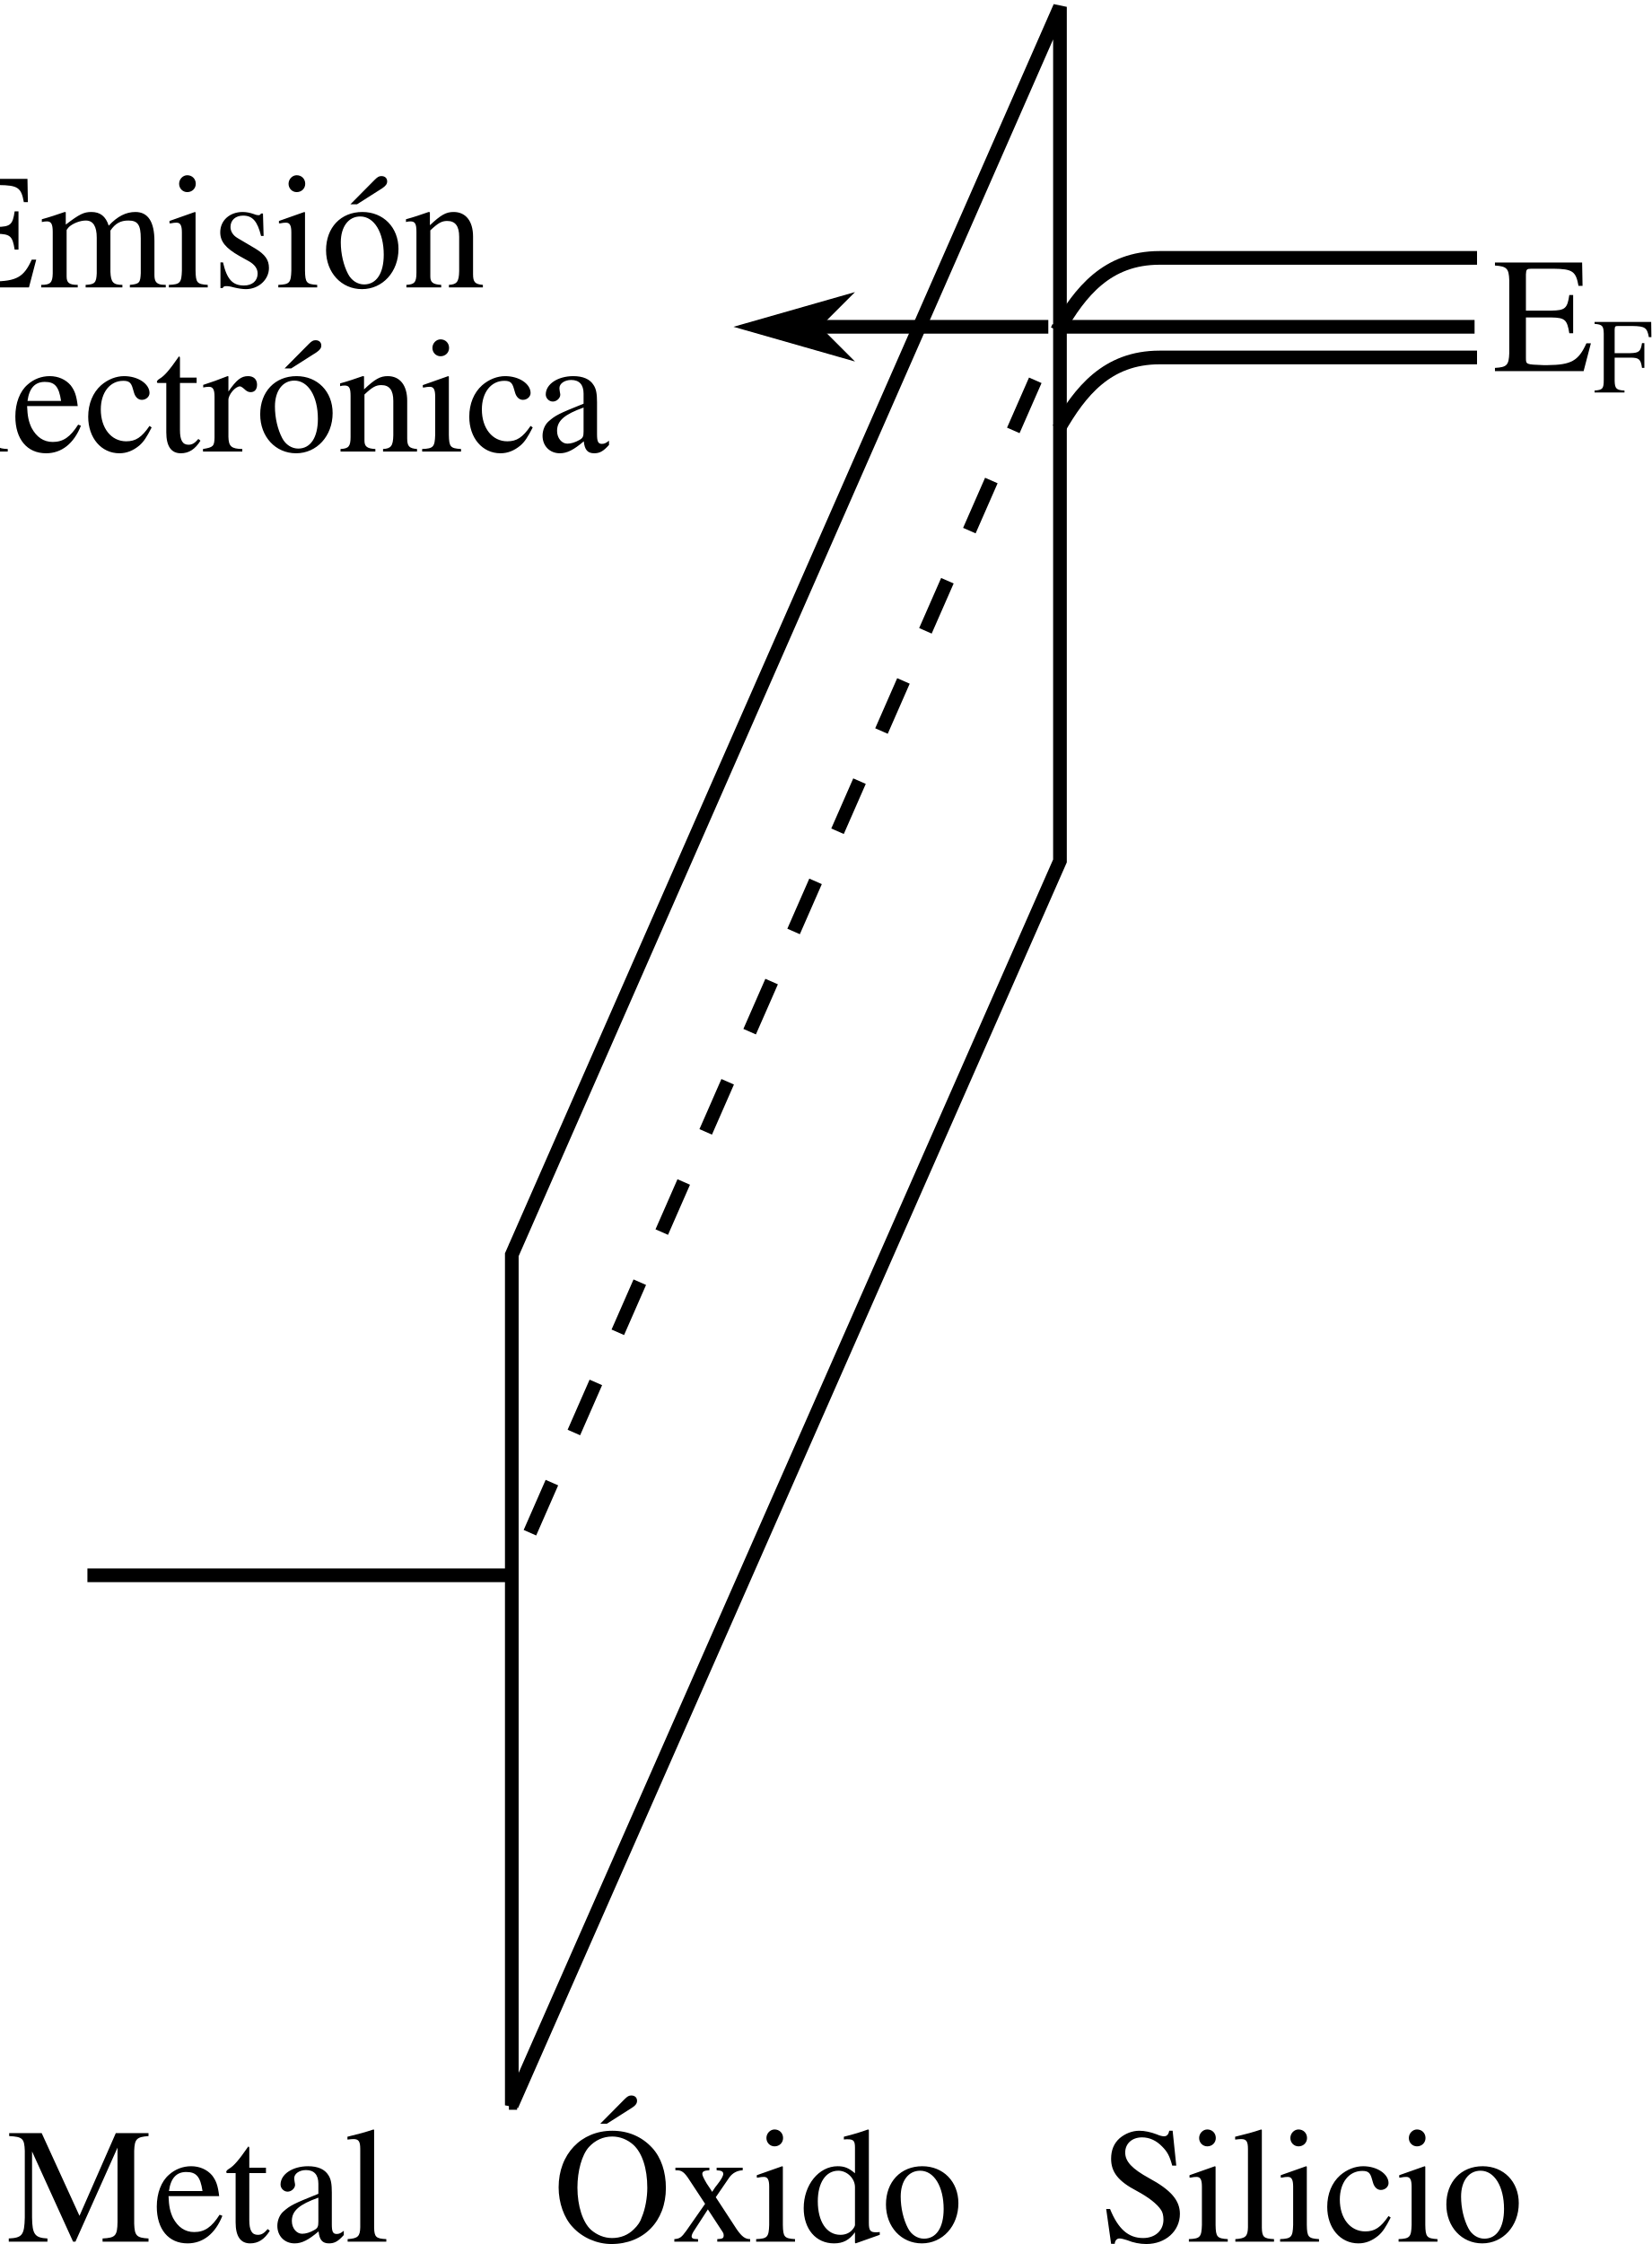
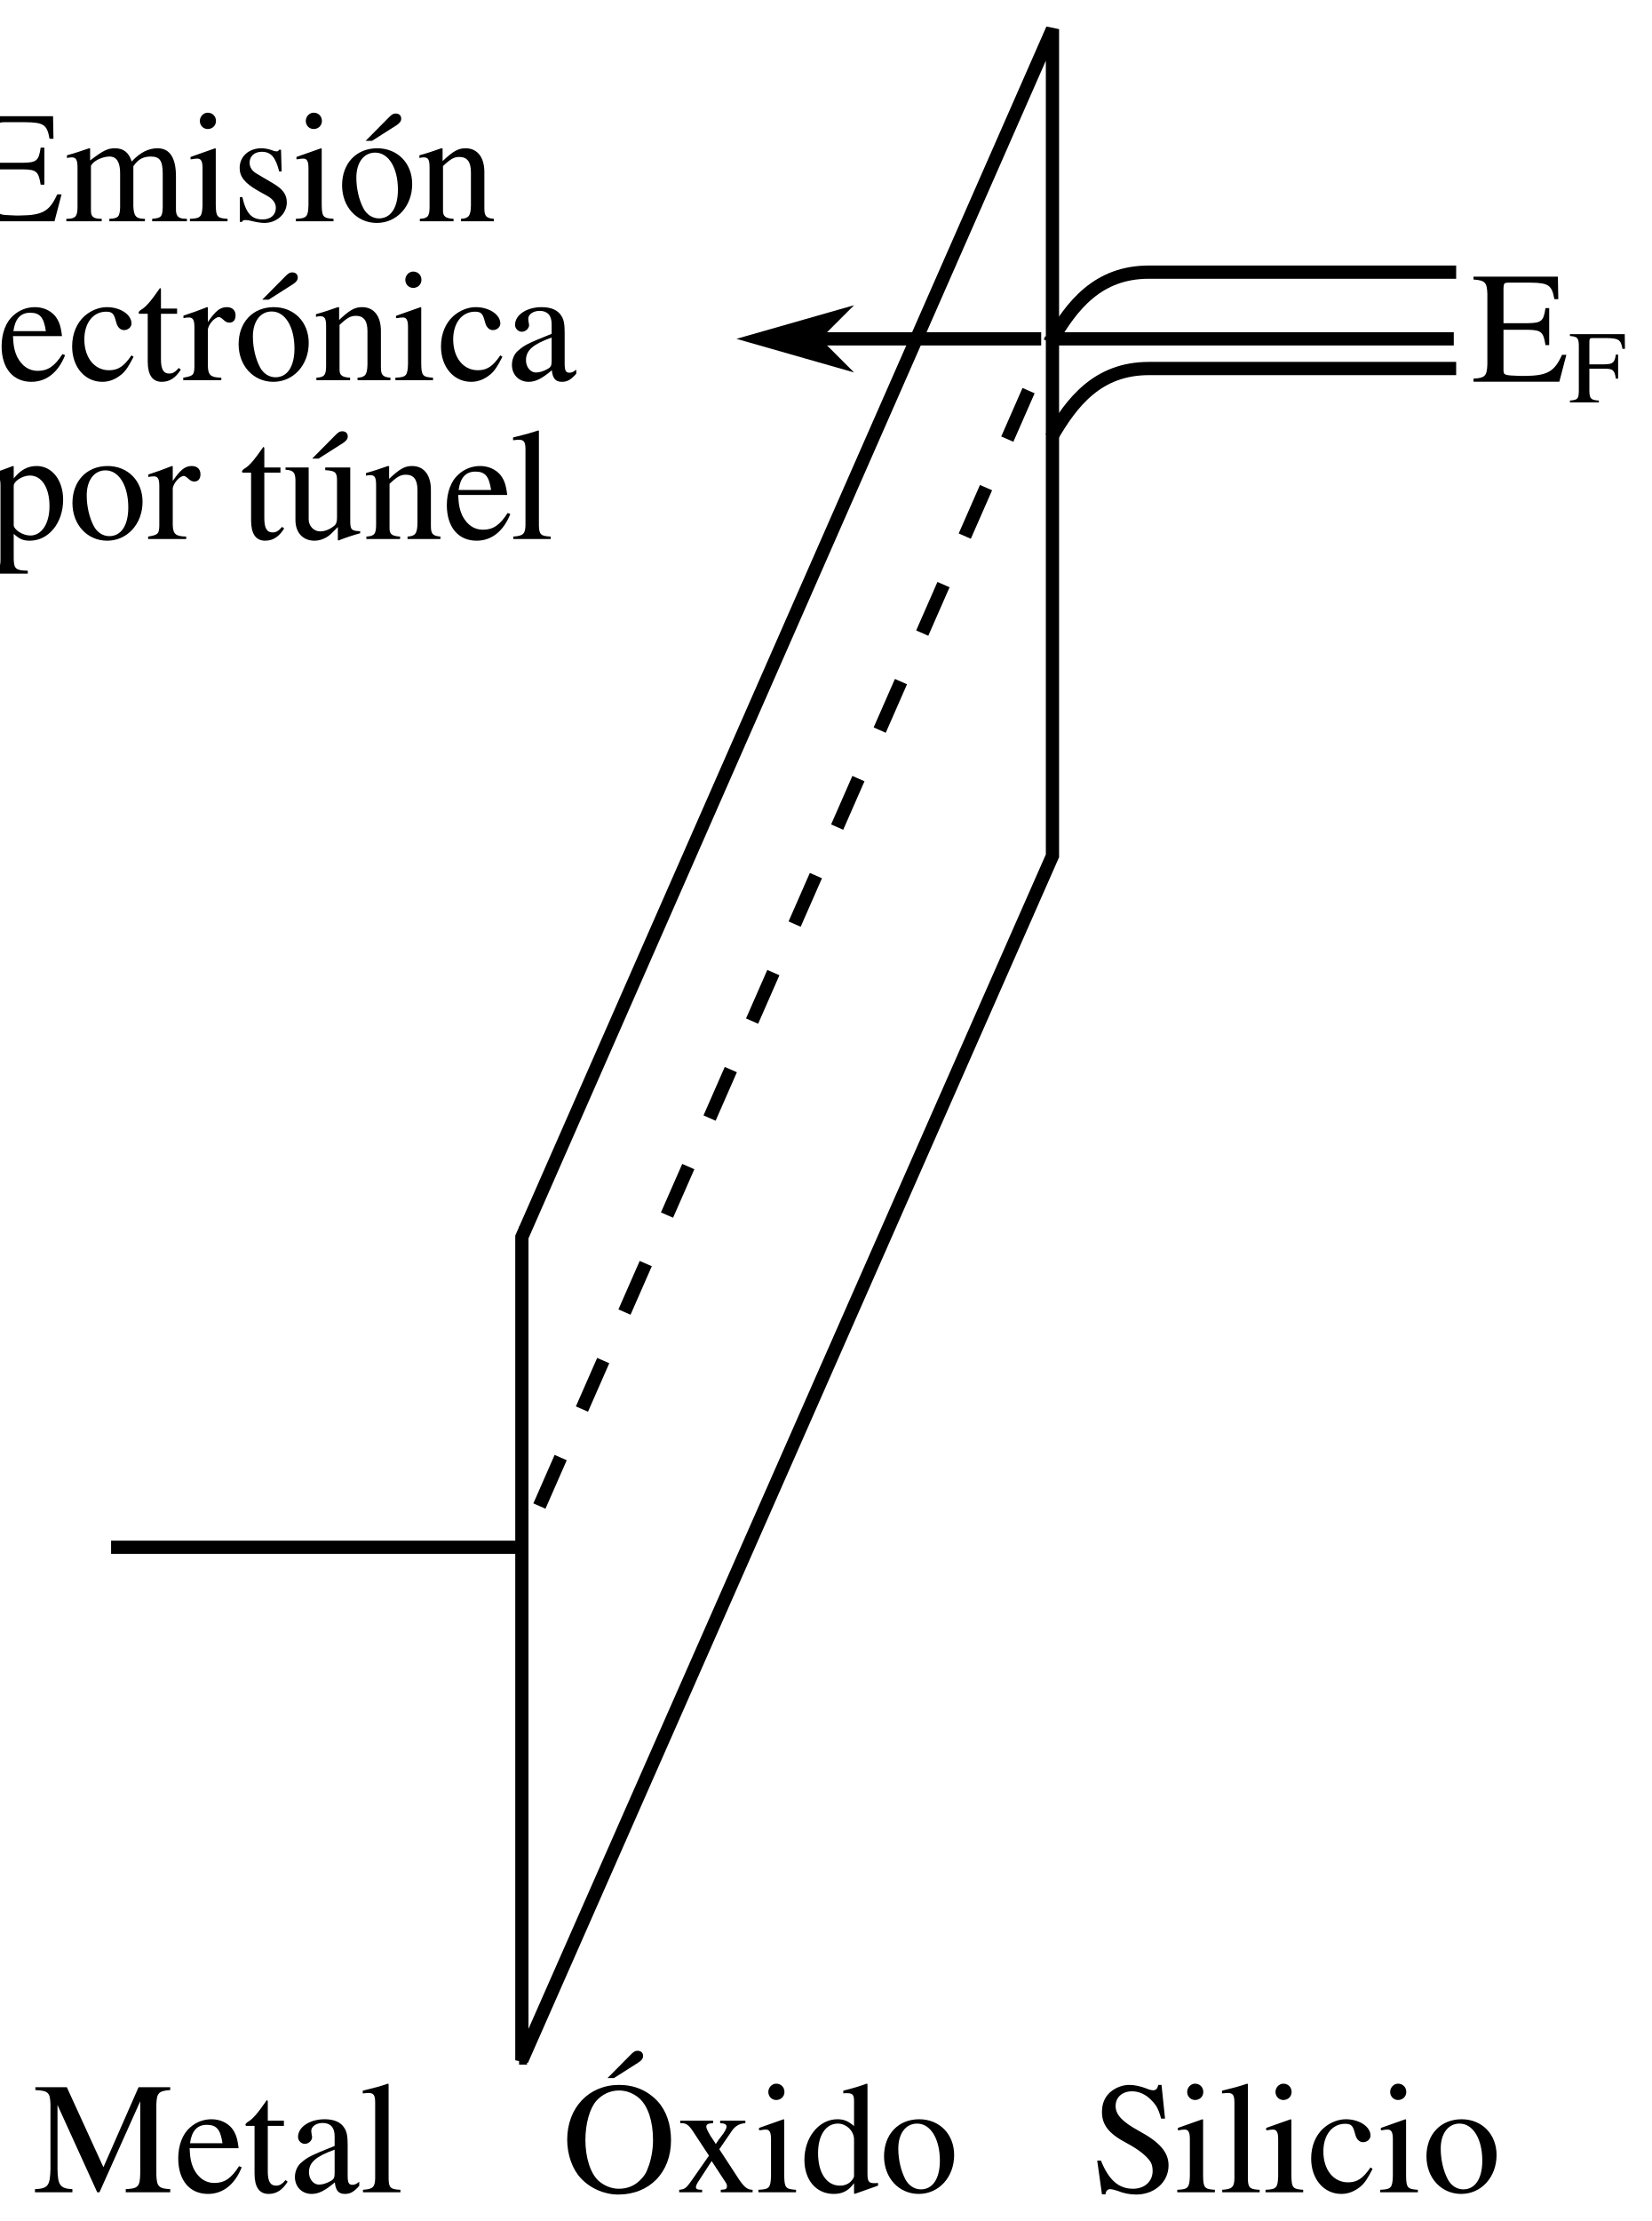
- <svg xmlns="http://www.w3.org/2000/svg" width="120.779" height="164.055" id="svg4601" version="1.1">
+ <svg xmlns="http://www.w3.org/2000/svg" width="124.779" height="167.756" id="svg4601" version="1.1">
  <defs id="defs4603">
    <marker orient="auto" refY="0" refX="0" id="Arrow1Mend" style="overflow:visible">
-       <path id="path3924" d="M 0,0 5,-5 -12.5,0 5,5 0,0 z" style="fill-rule:evenodd;stroke:#000000;stroke-width:1pt" transform="matrix(-0.4,0,0,-0.4,-4,0)" />
+       <path id="path3924" d="M 0,0 5,-5 -12.5,0 5,5 0,0 Z" style="fill-rule:evenodd;stroke:#000000;stroke-width:1pt" transform="matrix(-0.4,0,0,-0.4,-4,0)" />
    </marker>
  </defs>
-   <g id="layer1" transform="translate(-236.7532,-176.0491)">
-     <path d="m 274.27,330.291 0,-63.3" style="fill:none;stroke:#000000;stroke-width:0.6;stroke-linecap:butt;stroke-linejoin:miter;stroke-miterlimit:10;stroke-opacity:1;stroke-dasharray:none" id="path3062" />
+   <g id="layer1" transform="translate(-234.7532,-174.3479)">
+     <path d="m 274.27,330.291 0,-63.3" style="fill:none;stroke:#000000;stroke-width:0.6;stroke-linecap:butt;stroke-linejoin:miter;stroke-miterlimit:10;stroke-dasharray:none;stroke-opacity:1" id="path3062" />
    <path style="fill:none;stroke:#000000;stroke-width:1px;stroke-linecap:butt;stroke-linejoin:miter;stroke-opacity:1" d="m 274.181,329.964 0,-62.184 40.087,-91.23 0,62.44 z" id="path3129" />
    <path style="fill:none;stroke:#000000;stroke-width:1px;stroke-linecap:butt;stroke-linejoin:miter;stroke-opacity:1" d="m 243.146,291.217 30.995,0" id="path3131" />
-     <path id="path3133" d="m 274.141,291.217 40.037,-91.275" style="fill:none;stroke:#000000;stroke-width:1;stroke-linecap:butt;stroke-linejoin:miter;stroke-miterlimit:4;stroke-opacity:1;stroke-dasharray:4, 4;stroke-dashoffset:4.6" />
+     <path id="path3133" d="m 274.141,291.217 40.037,-91.275" style="fill:none;stroke:#000000;stroke-width:1;stroke-linecap:butt;stroke-linejoin:miter;stroke-miterlimit:4;stroke-dasharray:4, 4;stroke-dashoffset:4.6;stroke-opacity:1" />
    <path style="fill:none;stroke:#000000;stroke-width:1px;stroke-linecap:butt;stroke-linejoin:miter;stroke-opacity:1" d="m 314.178,199.941 30.41,0" id="path3135" />
    <path style="fill:none;stroke:#000000;stroke-width:1px;stroke-linecap:butt;stroke-linejoin:miter;stroke-opacity:1" d="m 344.768,194.903 c 0,0 -19.344,0 -23.212,0 -3.869,0 -5.814,2.511 -7.378,5.218" id="path3905" />
    <path id="path3907" d="m 344.768,202.183 c 0,0 -19.344,0 -23.212,0 -3.869,0 -5.814,2.511 -7.378,5.218" style="fill:none;stroke:#000000;stroke-width:1px;stroke-linecap:butt;stroke-linejoin:miter;stroke-opacity:1" />
    <path id="path3909" d="m 313.416,199.941 -21.053,0" style="fill:none;stroke:#000000;stroke-width:1px;stroke-linecap:butt;stroke-linejoin:miter;stroke-opacity:1;marker-end:url(#Arrow1Mend)" />
-     <text xml:space="preserve" style="font-size:12px;font-style:normal;font-variant:normal;font-weight:normal;font-stretch:normal;line-height:125%;letter-spacing:0px;word-spacing:0px;fill:#000000;fill-opacity:1;stroke:none;font-family:Nimbus Roman No9 L;-inkscape-font-specification:Nimbus Roman No9 L" x="345.938" y="203.18" id="text4541">
+     <text xml:space="preserve" style="font-style:normal;font-variant:normal;font-weight:normal;font-stretch:normal;font-size:12px;line-height:125%;font-family:'Nimbus Roman No9 L';-inkscape-font-specification:'Nimbus Roman No9 L';letter-spacing:0px;word-spacing:0px;fill:#000000;fill-opacity:1;stroke:none" x="345.938" y="203.18" id="text4541">
      <tspan id="tspan4543" x="345.938" y="203.18">E<tspan style="font-size:7.8px;baseline-shift:sub" id="tspan4545">F</tspan>
      </tspan>
    </text>
-     <text id="text4547" y="197.062" x="262.75" style="font-size:12px;font-style:normal;font-variant:normal;font-weight:normal;font-stretch:normal;text-align:center;line-height:100%;letter-spacing:0px;word-spacing:0px;text-anchor:middle;fill:#000000;fill-opacity:1;stroke:none;font-family:Nimbus Roman No9 L;-inkscape-font-specification:Nimbus Roman No9 L" xml:space="preserve">
-       <tspan y="197.062" x="262.75" id="tspan4549">Emisión</tspan>
-       <tspan y="209.062" x="262.75" id="tspan4553">electrónica</tspan>
+     <text id="text4547" y="191.062" x="262.75" style="font-style:normal;font-variant:normal;font-weight:normal;font-stretch:normal;font-size:12px;line-height:100%;font-family:'Nimbus Roman No9 L';-inkscape-font-specification:'Nimbus Roman No9 L';text-align:center;letter-spacing:0px;word-spacing:0px;text-anchor:middle;fill:#000000;fill-opacity:1;stroke:none" xml:space="preserve">
+       <tspan y="191.062" x="262.75" id="tspan4549">Emisión</tspan>
+       <tspan y="203.062" x="262.75" id="tspan4553">electrónica</tspan>
+       <tspan y="215.062" x="262.75" id="tspan4161">por túnel</tspan>
    </text>
-     <text id="text4555" y="339.936" x="237.253" style="font-size:12px;font-style:normal;font-variant:normal;font-weight:normal;font-stretch:normal;line-height:125%;letter-spacing:0px;word-spacing:0px;fill:#000000;fill-opacity:1;stroke:none;font-family:Nimbus Roman No9 L;-inkscape-font-specification:Nimbus Roman No9 L" xml:space="preserve">
+     <text id="text4555" y="339.936" x="237.253" style="font-style:normal;font-variant:normal;font-weight:normal;font-stretch:normal;font-size:12px;line-height:125%;font-family:'Nimbus Roman No9 L';-inkscape-font-specification:'Nimbus Roman No9 L';letter-spacing:0px;word-spacing:0px;fill:#000000;fill-opacity:1;stroke:none" xml:space="preserve">
      <tspan y="339.936" x="237.253" id="tspan4557">Metal</tspan>
    </text>
-     <text xml:space="preserve" style="font-size:12px;font-style:normal;font-variant:normal;font-weight:normal;font-stretch:normal;line-height:125%;letter-spacing:0px;word-spacing:0px;fill:#000000;fill-opacity:1;stroke:none;font-family:Nimbus Roman No9 L;-inkscape-font-specification:Nimbus Roman No9 L" x="277.2" y="339.936" id="text4561">
+     <text xml:space="preserve" style="font-style:normal;font-variant:normal;font-weight:normal;font-stretch:normal;font-size:12px;line-height:125%;font-family:'Nimbus Roman No9 L';-inkscape-font-specification:'Nimbus Roman No9 L';letter-spacing:0px;word-spacing:0px;fill:#000000;fill-opacity:1;stroke:none" x="277.2" y="339.936" id="text4561">
      <tspan id="tspan4563" x="277.2" y="339.936">Óxido</tspan>
    </text>
-     <text id="text4565" y="339.936" x="317.147" style="font-size:12px;font-style:normal;font-variant:normal;font-weight:normal;font-stretch:normal;line-height:125%;letter-spacing:0px;word-spacing:0px;fill:#000000;fill-opacity:1;stroke:none;font-family:Nimbus Roman No9 L;-inkscape-font-specification:Nimbus Roman No9 L" xml:space="preserve">
+     <text id="text4565" y="339.936" x="317.147" style="font-style:normal;font-variant:normal;font-weight:normal;font-stretch:normal;font-size:12px;line-height:125%;font-family:'Nimbus Roman No9 L';-inkscape-font-specification:'Nimbus Roman No9 L';letter-spacing:0px;word-spacing:0px;fill:#000000;fill-opacity:1;stroke:none" xml:space="preserve">
      <tspan y="339.936" x="317.147" id="tspan4567">Silicio</tspan>
    </text>
  </g>
</svg>
